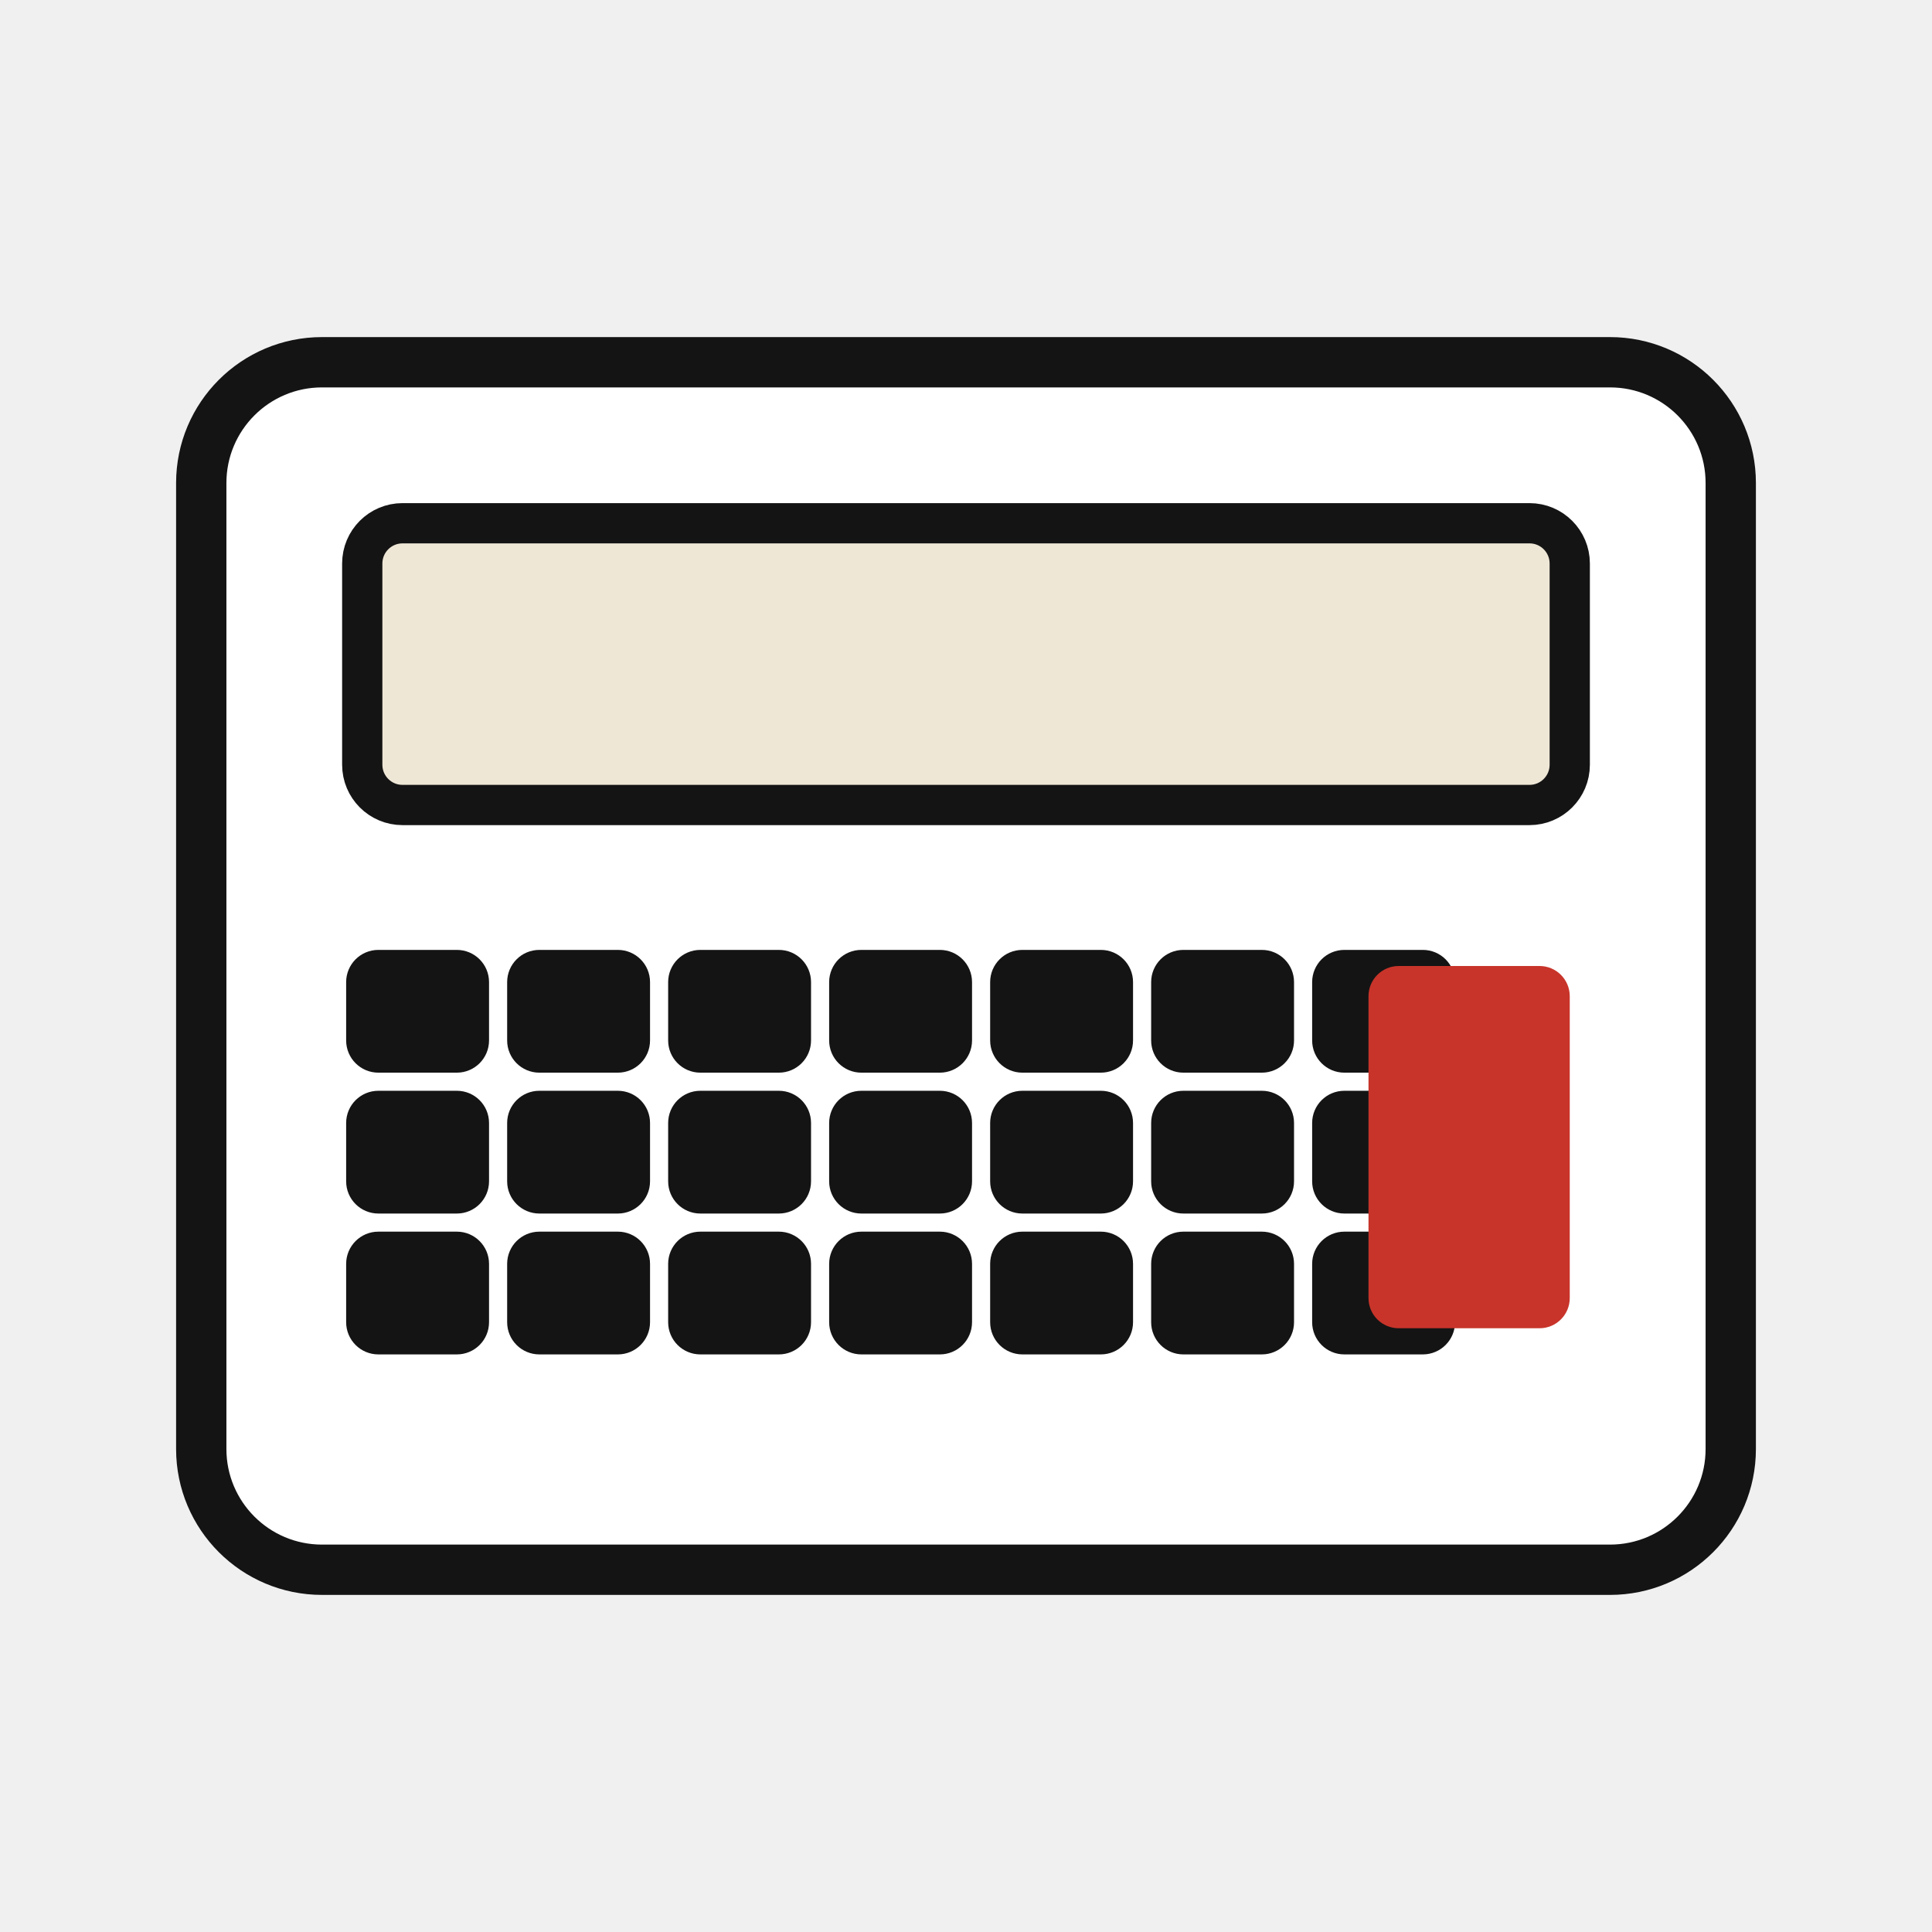
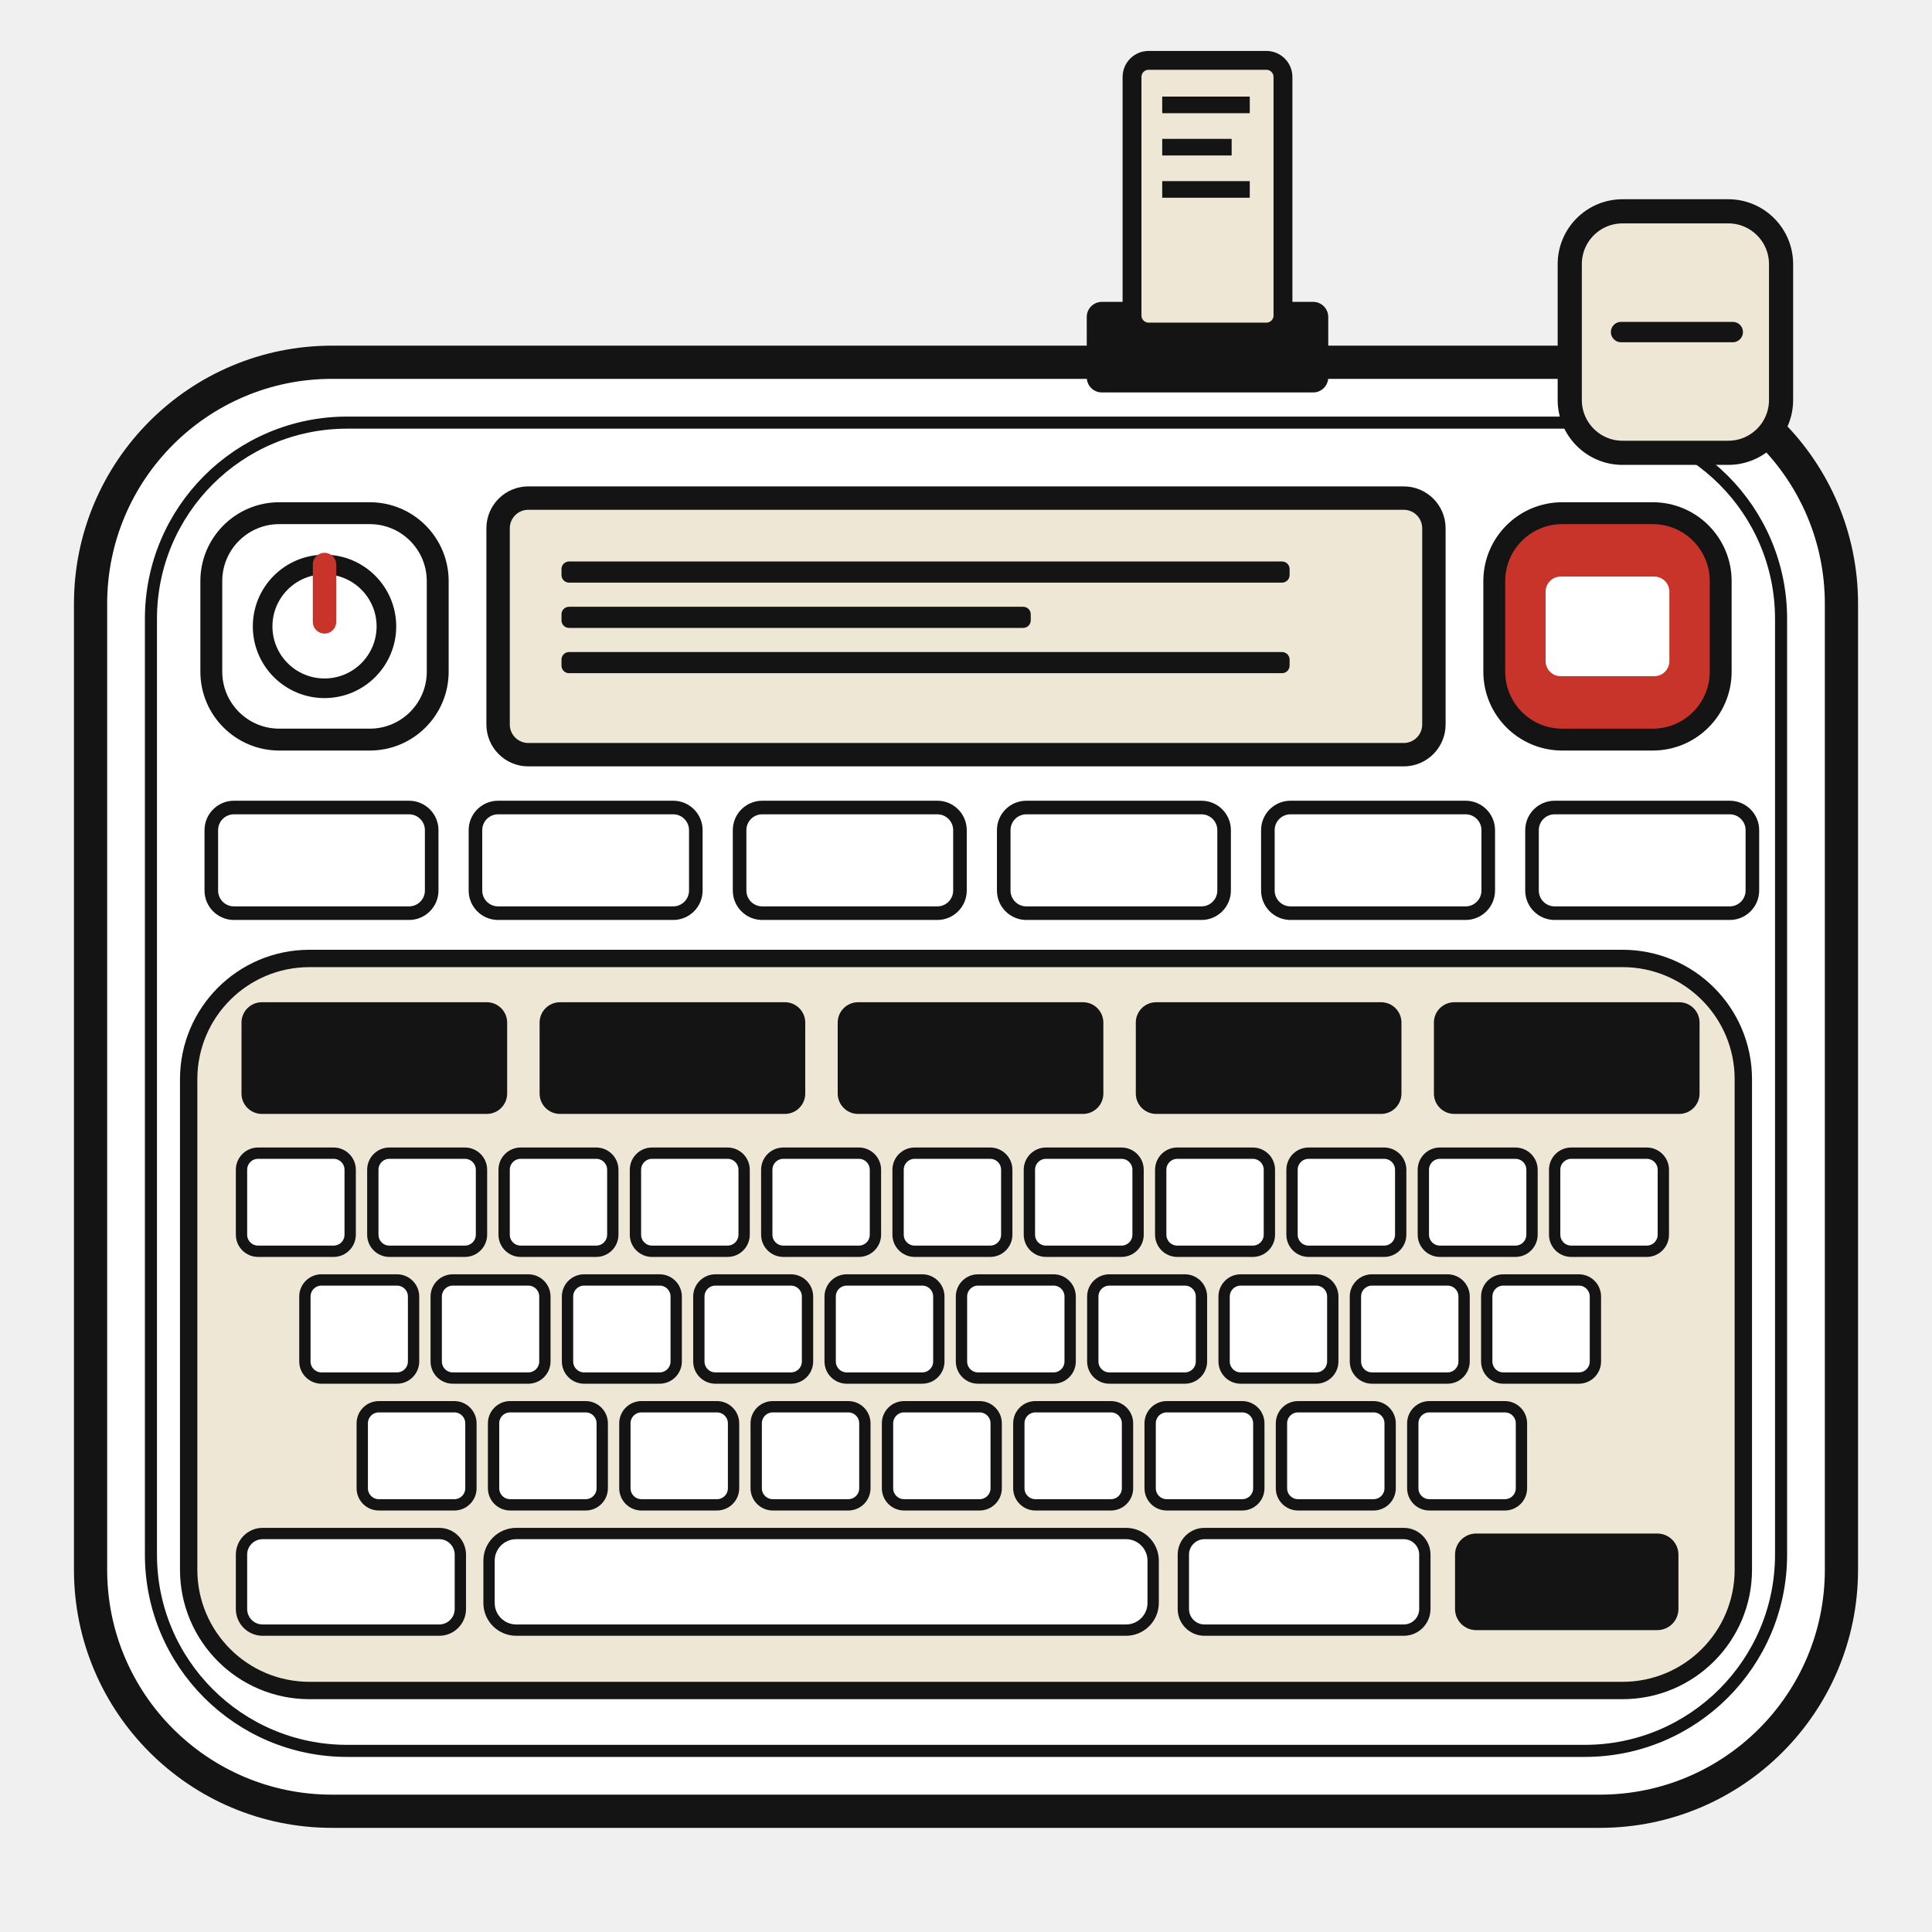
- <svg xmlns="http://www.w3.org/2000/svg" viewBox="0 0 96 96" fill="none">
-   <rect x="10" y="18" width="76" height="60" rx="6" stroke="#141414" stroke-width="2.5" fill="#fff" />
-   <rect x="18" y="26" width="60" height="14" rx="2" stroke="#141414" stroke-width="2" fill="#efe7d6" />
-   <g stroke="#141414" stroke-width="1.6" fill="#141414">
-     <rect x="18" y="48" width="5.5" height="4.5" rx="0.8" />
-     <rect x="26" y="48" width="5.5" height="4.5" rx="0.8" />
-     <rect x="34" y="48" width="5.5" height="4.5" rx="0.8" />
-     <rect x="42" y="48" width="5.5" height="4.5" rx="0.8" />
-     <rect x="50" y="48" width="5.5" height="4.5" rx="0.8" />
-     <rect x="58" y="48" width="5.5" height="4.5" rx="0.8" />
-     <rect x="66" y="48" width="5.5" height="4.5" rx="0.8" />
-     <rect x="18" y="55" width="5.5" height="4.5" rx="0.8" />
-     <rect x="26" y="55" width="5.5" height="4.5" rx="0.8" />
-     <rect x="34" y="55" width="5.5" height="4.5" rx="0.8" />
-     <rect x="42" y="55" width="5.5" height="4.5" rx="0.8" />
-     <rect x="50" y="55" width="5.5" height="4.5" rx="0.8" />
-     <rect x="58" y="55" width="5.5" height="4.5" rx="0.8" />
-     <rect x="66" y="55" width="5.5" height="4.5" rx="0.8" />
-     <rect x="18" y="62" width="5.5" height="4.5" rx="0.8" />
-     <rect x="26" y="62" width="5.5" height="4.5" rx="0.8" />
-     <rect x="34" y="62" width="5.5" height="4.5" rx="0.8" />
-     <rect x="42" y="62" width="5.5" height="4.5" rx="0.8" />
-     <rect x="50" y="62" width="5.5" height="4.5" rx="0.8" />
-     <rect x="58" y="62" width="5.5" height="4.5" rx="0.8" />
-     <rect x="66" y="62" width="5.5" height="4.5" rx="0.8" />
+ <svg xmlns="http://www.w3.org/2000/svg" viewBox="0 0 128 128" fill="none">
+   <g stroke-linejoin="round" stroke-linecap="round">
+     <rect x="6" y="24" width="116" height="96" rx="16" fill="#fff" stroke="#141414" stroke-width="2.2" />
+     <rect x="10" y="28" width="108" height="88" rx="13" fill="#fff" stroke="#141414" stroke-width="0.8" />
+     <rect x="104" y="14" width="14" height="16" rx="3.5" fill="#efe7d6" stroke="#141414" stroke-width="1.6" />
+     <path d="M107.4 22h7.4" stroke="#141414" stroke-width="1.35" />
+     <rect x="72" y="20" width="16" height="6" rx="1" fill="#141414" />
+     <rect x="75" y="4" width="10" height="18" rx="1.1" fill="#efe7d6" stroke="#141414" stroke-width="1.25" />
+     <rect x="77.0" y="6.4" width="5.8" height="1.1" fill="#141414" />
+     <rect x="77.0" y="9.2" width="4.6" height="1.1" fill="#141414" />
+     <rect x="77.0" y="12.0" width="5.8" height="1.1" fill="#141414" />
+     <rect x="14" y="34" width="15" height="15" rx="4.5" fill="#fff" stroke="#141414" stroke-width="1.45" />
+     <circle cx="21.5" cy="41.5" r="4.1" fill="none" stroke="#141414" stroke-width="1.3" />
+     <path d="M21.5 37.4v3.8" stroke="#c8342a" stroke-width="1.55" />
+     <rect x="33" y="33" width="62" height="17" rx="2" fill="#efe7d6" stroke="#141414" stroke-width="1.55" />
+     <rect x="37.20" y="37.20" width="48.24" height="1.4" rx="0.5" fill="#141414" />
+     <rect x="37.20" y="40.20" width="31.09" height="1.4" rx="0.5" fill="#141414" />
+     <rect x="37.20" y="43.20" width="48.24" height="1.4" rx="0.5" fill="#141414" />
+     <rect x="99" y="34" width="15" height="15" rx="4.5" fill="#c8342a" stroke="#141414" stroke-width="1.45" />
+     <rect x="102.4" y="38.2" width="8.2" height="6.6" rx="1" fill="#fff" />
+     <rect x="14.00" y="53.50" width="14.60" height="7.00" rx="1.5" fill="#fff" stroke="#141414" stroke-width="0.9" />
+     <rect x="31.50" y="53.50" width="14.60" height="7.00" rx="1.5" fill="#fff" stroke="#141414" stroke-width="0.9" />
+     <rect x="49.00" y="53.50" width="14.60" height="7.00" rx="1.5" fill="#fff" stroke="#141414" stroke-width="0.9" />
+     <rect x="66.50" y="53.50" width="14.60" height="7.00" rx="1.5" fill="#fff" stroke="#141414" stroke-width="0.9" />
+     <rect x="84.00" y="53.50" width="14.60" height="7.00" rx="1.5" fill="#fff" stroke="#141414" stroke-width="0.9" />
+     <rect x="101.50" y="53.50" width="14.60" height="7.00" rx="1.5" fill="#fff" stroke="#141414" stroke-width="0.9" />
+     <rect x="12.5" y="63.5" width="103" height="48.5" rx="8" fill="#efe7d6" stroke="#141414" stroke-width="1.15" />
+     <rect x="16.00" y="66.40" width="17.60" height="7.40" rx="1.35" fill="#141414" />
+     <rect x="35.75" y="66.40" width="17.60" height="7.40" rx="1.35" fill="#141414" />
+     <rect x="55.50" y="66.40" width="17.60" height="7.40" rx="1.35" fill="#141414" />
+     <rect x="75.25" y="66.40" width="17.60" height="7.40" rx="1.35" fill="#141414" />
+     <rect x="95.00" y="66.40" width="17.60" height="7.40" rx="1.35" fill="#141414" />
+     <rect x="16.00" y="76.40" width="7.20" height="6.50" rx="1.1" fill="#fff" stroke="#141414" stroke-width="0.75" />
+     <rect x="24.70" y="76.40" width="7.20" height="6.50" rx="1.1" fill="#fff" stroke="#141414" stroke-width="0.75" />
+     <rect x="33.40" y="76.40" width="7.20" height="6.50" rx="1.1" fill="#fff" stroke="#141414" stroke-width="0.75" />
+     <rect x="42.10" y="76.40" width="7.20" height="6.50" rx="1.1" fill="#fff" stroke="#141414" stroke-width="0.75" />
+     <rect x="50.80" y="76.40" width="7.20" height="6.50" rx="1.1" fill="#fff" stroke="#141414" stroke-width="0.75" />
+     <rect x="59.50" y="76.40" width="7.20" height="6.50" rx="1.1" fill="#fff" stroke="#141414" stroke-width="0.75" />
+     <rect x="68.20" y="76.40" width="7.20" height="6.50" rx="1.1" fill="#fff" stroke="#141414" stroke-width="0.75" />
+     <rect x="76.90" y="76.40" width="7.20" height="6.50" rx="1.1" fill="#fff" stroke="#141414" stroke-width="0.75" />
+     <rect x="85.60" y="76.40" width="7.20" height="6.50" rx="1.1" fill="#fff" stroke="#141414" stroke-width="0.75" />
+     <rect x="94.30" y="76.40" width="7.20" height="6.50" rx="1.1" fill="#fff" stroke="#141414" stroke-width="0.75" />
+     <rect x="103.00" y="76.40" width="7.20" height="6.50" rx="1.1" fill="#fff" stroke="#141414" stroke-width="0.75" />
+     <rect x="20.20" y="84.80" width="7.20" height="6.50" rx="1.1" fill="#fff" stroke="#141414" stroke-width="0.75" />
+     <rect x="28.90" y="84.80" width="7.20" height="6.50" rx="1.1" fill="#fff" stroke="#141414" stroke-width="0.75" />
+     <rect x="37.60" y="84.80" width="7.20" height="6.50" rx="1.1" fill="#fff" stroke="#141414" stroke-width="0.75" />
+     <rect x="46.30" y="84.80" width="7.20" height="6.50" rx="1.1" fill="#fff" stroke="#141414" stroke-width="0.75" />
+     <rect x="55.00" y="84.80" width="7.20" height="6.50" rx="1.1" fill="#fff" stroke="#141414" stroke-width="0.75" />
+     <rect x="63.70" y="84.80" width="7.20" height="6.50" rx="1.1" fill="#fff" stroke="#141414" stroke-width="0.75" />
+     <rect x="72.40" y="84.80" width="7.20" height="6.50" rx="1.1" fill="#fff" stroke="#141414" stroke-width="0.75" />
+     <rect x="81.10" y="84.80" width="7.20" height="6.50" rx="1.1" fill="#fff" stroke="#141414" stroke-width="0.75" />
+     <rect x="89.80" y="84.80" width="7.20" height="6.50" rx="1.1" fill="#fff" stroke="#141414" stroke-width="0.75" />
+     <rect x="98.50" y="84.80" width="7.20" height="6.50" rx="1.1" fill="#fff" stroke="#141414" stroke-width="0.75" />
+     <rect x="24.00" y="93.20" width="7.20" height="6.50" rx="1.1" fill="#fff" stroke="#141414" stroke-width="0.75" />
+     <rect x="32.70" y="93.20" width="7.20" height="6.50" rx="1.1" fill="#fff" stroke="#141414" stroke-width="0.75" />
+     <rect x="41.40" y="93.20" width="7.20" height="6.50" rx="1.1" fill="#fff" stroke="#141414" stroke-width="0.75" />
+     <rect x="50.10" y="93.20" width="7.20" height="6.50" rx="1.1" fill="#fff" stroke="#141414" stroke-width="0.75" />
+     <rect x="58.80" y="93.20" width="7.20" height="6.50" rx="1.1" fill="#fff" stroke="#141414" stroke-width="0.75" />
+     <rect x="67.50" y="93.20" width="7.20" height="6.50" rx="1.1" fill="#fff" stroke="#141414" stroke-width="0.75" />
+     <rect x="76.20" y="93.20" width="7.20" height="6.50" rx="1.1" fill="#fff" stroke="#141414" stroke-width="0.75" />
+     <rect x="84.90" y="93.20" width="7.20" height="6.50" rx="1.1" fill="#fff" stroke="#141414" stroke-width="0.75" />
+     <rect x="93.60" y="93.20" width="7.20" height="6.50" rx="1.1" fill="#fff" stroke="#141414" stroke-width="0.75" />
+     <rect x="16.0" y="101.6" width="14.5" height="6.4" rx="1.4" fill="#fff" stroke="#141414" stroke-width="0.75" />
+     <rect x="32.4" y="101.6" width="44" height="6.4" rx="1.8" fill="#fff" stroke="#141414" stroke-width="0.75" />
+     <rect x="78.4" y="101.6" width="16" height="6.4" rx="1.4" fill="#fff" stroke="#141414" stroke-width="0.75" />
+     <rect x="96.4" y="101.6" width="14.8" height="6.4" rx="1.4" fill="#141414" />
  </g>
-   <rect x="68" y="48" width="10" height="18" rx="1.5" fill="#c8342a" />
</svg>
